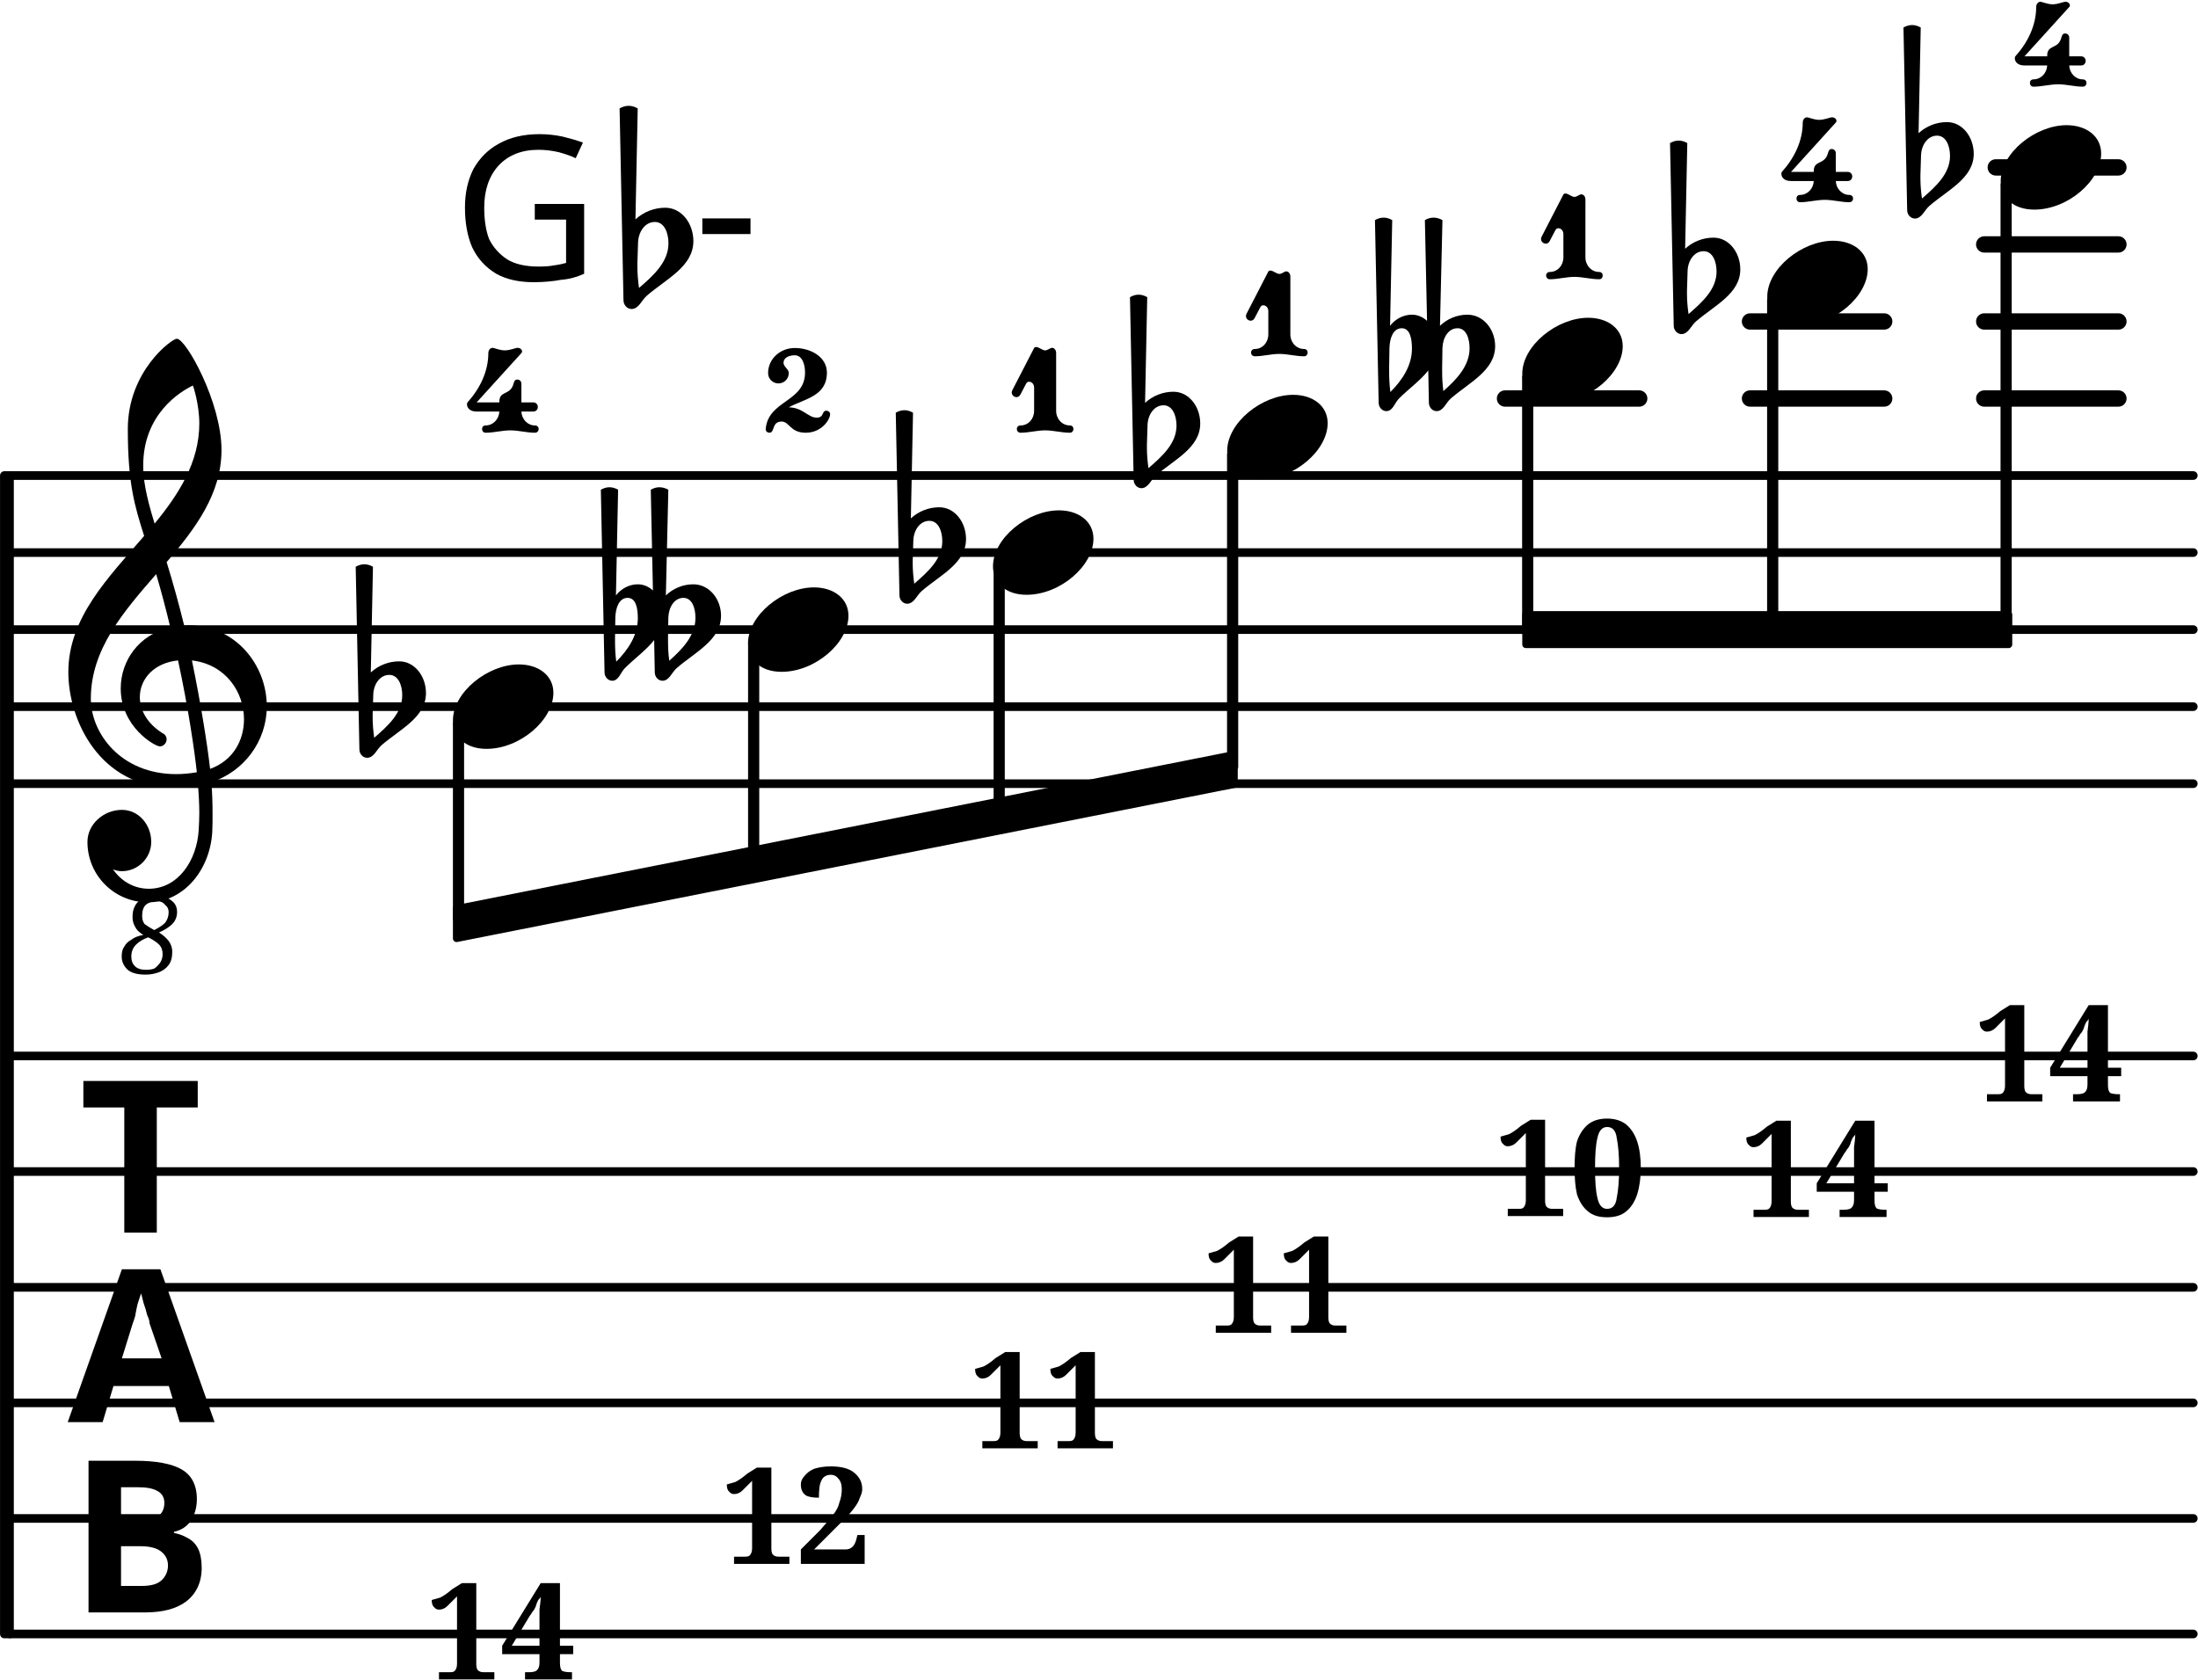
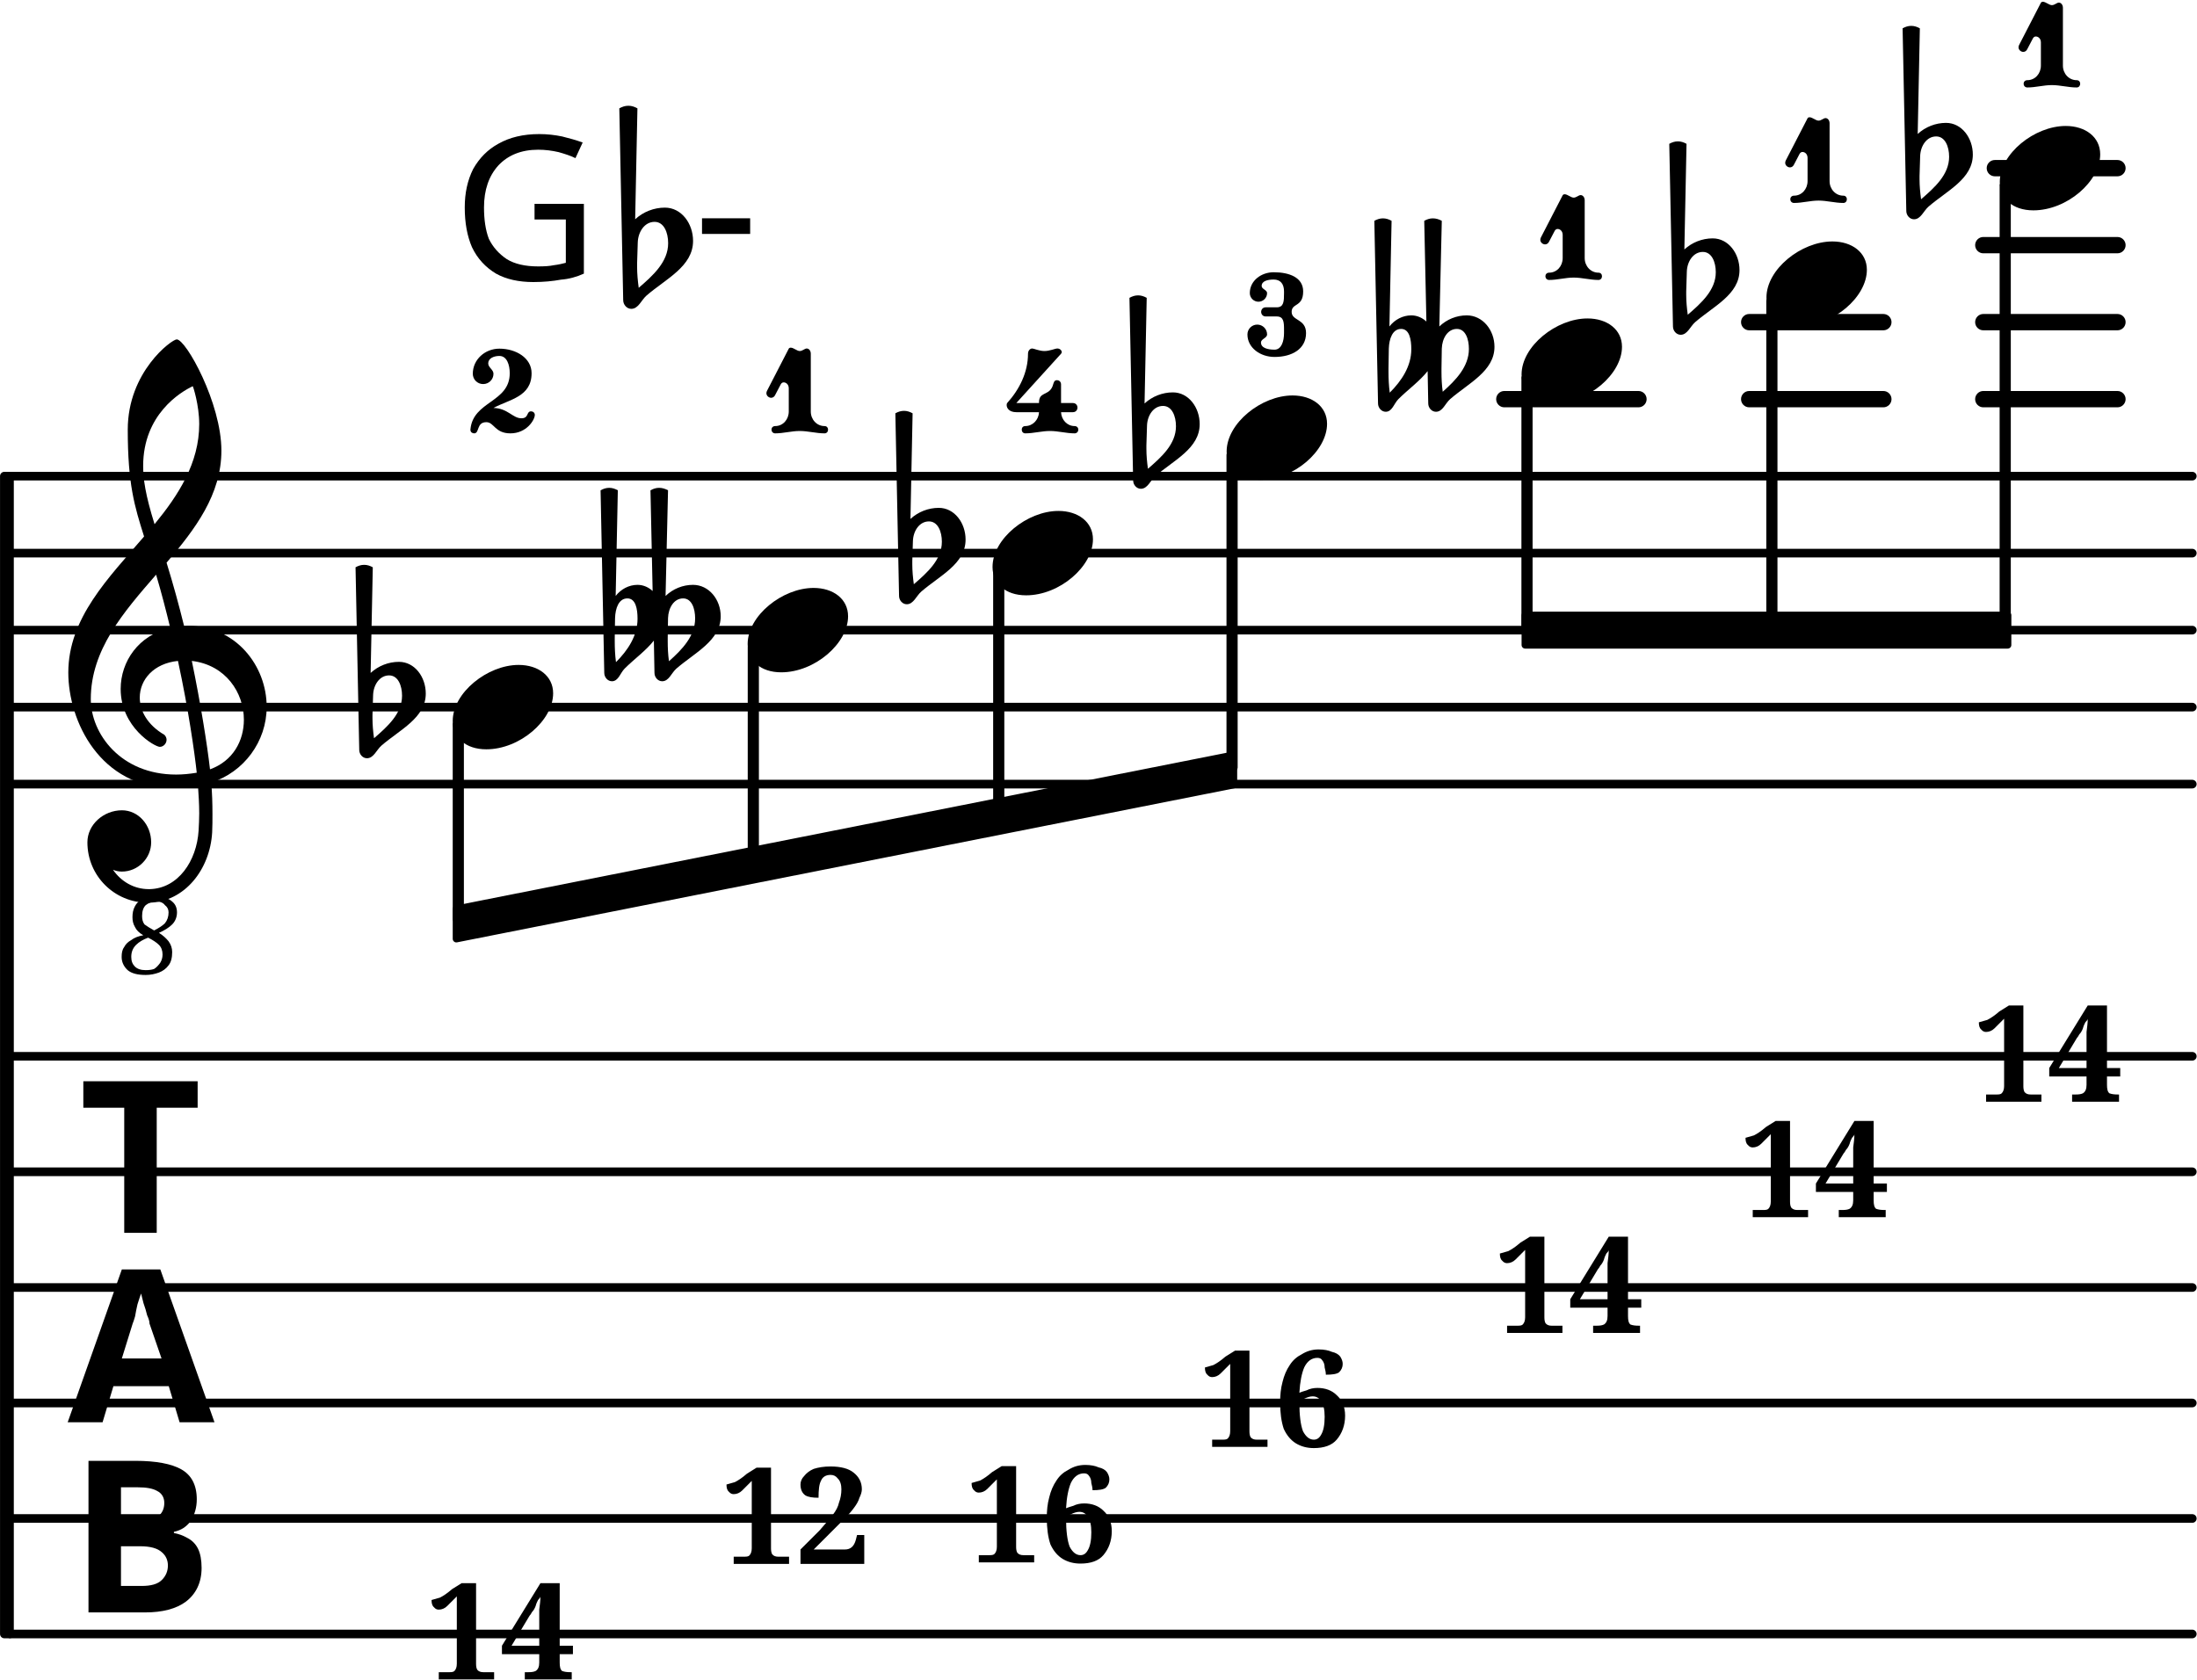
- <svg xmlns="http://www.w3.org/2000/svg" preserveAspectRatio="xMidYMid meet" viewBox="-0.079 -5.931 28.53 21.8">
+ <svg xmlns="http://www.w3.org/2000/svg" preserveAspectRatio="xMidYMid meet" viewBox="-0.079 -5.942 28.53 21.81">
  <g transform="translate(0, -3.758)">
    <rect x="25.72" y="-0.106" width="1.804" height="0.212" ry="0.106" fill="currentColor" />
  </g>
  <g transform="translate(0, -2.758)">
    <rect x="25.57" y="-0.106" width="1.954" height="0.212" ry="0.106" fill="currentColor" />
  </g>
  <g transform="translate(0, -1.758)">
    <rect x="25.57" y="-0.106" width="1.954" height="0.212" ry="0.106" fill="currentColor" />
  </g>
  <g transform="translate(0, -0.7578)">
    <rect x="25.57" y="-0.106" width="1.954" height="0.212" ry="0.106" fill="currentColor" />
  </g>
  <g transform="translate(0, -1.758)">
    <rect x="22.53" y="-0.106" width="1.954" height="0.212" ry="0.106" fill="currentColor" />
  </g>
  <g transform="translate(0, -0.7578)">
    <rect x="22.53" y="-0.106" width="1.954" height="0.212" ry="0.106" fill="currentColor" />
  </g>
  <g transform="translate(0, -0.7578)">
    <rect x="19.35" y="-0.106" width="1.954" height="0.212" ry="0.106" fill="currentColor" />
  </g>
  <g transform="translate(0, 4.242)">
    <line stroke-linejoin="round" stroke-linecap="round" stroke-width="0.112" stroke="currentColor" x1="0.056" y1="0" x2="28.39" y2="0" />
  </g>
  <g transform="translate(0, 3.242)">
    <line stroke-linejoin="round" stroke-linecap="round" stroke-width="0.112" stroke="currentColor" x1="0.056" y1="0" x2="28.39" y2="0" />
  </g>
  <g transform="translate(0, 2.242)">
    <line stroke-linejoin="round" stroke-linecap="round" stroke-width="0.112" stroke="currentColor" x1="0.056" y1="0" x2="28.39" y2="0" />
  </g>
  <g transform="translate(0, 1.242)">
    <line stroke-linejoin="round" stroke-linecap="round" stroke-width="0.112" stroke="currentColor" x1="0.056" y1="0" x2="28.39" y2="0" />
  </g>
  <g transform="translate(0, 0.2422)">
    <line stroke-linejoin="round" stroke-linecap="round" stroke-width="0.112" stroke="currentColor" x1="0.056" y1="0" x2="28.39" y2="0" />
  </g>
  <g transform="translate(0, 15.28)">
    <line stroke-linejoin="round" stroke-linecap="round" stroke-width="0.112" stroke="currentColor" x1="0.056" y1="0" x2="28.39" y2="0" />
  </g>
  <g transform="translate(0, 13.78)">
    <line stroke-linejoin="round" stroke-linecap="round" stroke-width="0.112" stroke="currentColor" x1="0.056" y1="0" x2="28.39" y2="0" />
  </g>
  <g transform="translate(0, 12.28)">
    <line stroke-linejoin="round" stroke-linecap="round" stroke-width="0.112" stroke="currentColor" x1="0.056" y1="0" x2="28.39" y2="0" />
  </g>
  <g transform="translate(0, 10.78)">
    <line stroke-linejoin="round" stroke-linecap="round" stroke-width="0.112" stroke="currentColor" x1="0.056" y1="0" x2="28.39" y2="0" />
  </g>
  <g transform="translate(0, 9.277)">
    <line stroke-linejoin="round" stroke-linecap="round" stroke-width="0.112" stroke="currentColor" x1="0.056" y1="0" x2="28.39" y2="0" />
  </g>
  <g transform="translate(0, 7.777)">
    <line stroke-linejoin="round" stroke-linecap="round" stroke-width="0.112" stroke="currentColor" x1="0.056" y1="0" x2="28.39" y2="0" />
  </g>
  <g transform="translate(19.68, 2.242)">
    <polygon stroke-linejoin="round" stroke-linecap="round" stroke-width="0.094" fill="currentColor" stroke="currentColor" points="6.313 -0.193 6.313 0.193 0.047 0.193 0.047 -0.193" />
  </g>
  <g transform="translate(5.8, 6.058)">
    <polygon stroke-linejoin="round" stroke-linecap="round" stroke-width="0.094" fill="currentColor" stroke="currentColor" points="10.14 -2.193 10.14 -1.807 0.047 0.193 0.047 -0.193" />
  </g>
-   <g transform="translate(5.8, -2.299)">
+   <g transform="translate(5.8, -2.31)">
    <text font-family="sans" font-size="2.616" text-anchor="start" fill="currentColor">
      <tspan>G</tspan>
    </text>
  </g>
-   <g transform="translate(8.081, -2.617)">
+   <g transform="translate(8.081, -2.628)">
    <path transform="scale(0.0042, -0.0042)" d="M29 39l-2 -64v-11c0 -22 2 -43 5 -65c44 38 91 80 91 138c0 33 -13 66 -42 66c-31 0 -51 -31 -52 -64zM-28 454c9 5 18 8 28 8s19 -3 28 -8l-7 -343c25 23 58 36 92 36c51 0 87 -49 87 -103c0 -79 -84 -117 -144 -169c-16 -14 -25 -41 -47 -41c-14 0 -25 13 -25 27z" fill="currentColor" />
  </g>
-   <g transform="translate(8.928, -2.299)">
+   <g transform="translate(8.928, -2.31)">
    <text font-family="sans" font-size="2.616" text-anchor="start" fill="currentColor">
      <tspan>-</tspan>
    </text>
  </g>
  <g transform="translate(5.8, 3.242)">
    <path transform="scale(0.004, -0.004)" d="M0 -45c0 92 113 182 214 182c64 0 112 -36 112 -92c0 -88 -108 -182 -217 -182c-68 0 -109 39 -109 92z" fill="currentColor" />
  </g>
-   <g transform="translate(5.989, -0.3136)">
-     <path transform="scale(0.0022, -0.0022)" d="M148 501c10 0 41 -15 72 -15c32 0 63 15 76 15c15 0 26 -11 26 -21c0 -4 -1 -7 -4 -10l-264 -291h134v4c0 60 50 41 75 85c7 11 8 24 14 36c3 7 10 10 17 10c11 0 24 -8 24 -25v-110h70c18 0 27 -14 27 -27s-9 -27 -27 -27h-70c2 -45 36 -82 80 -82c14 0 22 -10 22 -21 s-8 -22 -22 -22c-49 0 -96 14 -145 14s-97 -14 -146 -14c-14 0 -21 11 -21 22s7 21 21 21c44 0 79 37 81 82h-134c-43 0 -57 25 -57 42c0 5 1 10 3 12c73 81 123 182 123 291c0 17 11 31 25 31z" fill="currentColor" />
+   <g transform="translate(6.03, -0.3136)">
+     <path transform="scale(0.0022, -0.0022)" d="M94 66c-60 0 -39 -66 -72 -66c-11 0 -22 7 -22 21v2c15 169 232 158 232 332c0 50 -17 102 -61 102c-33 0 -66 -14 -66 -44c0 -24 31 -37 31 -61c0 -34 -27 -61 -61 -61s-61 27 -61 61c0 84 72 148 157 148c98 0 190 -55 190 -145c0 -140 -131 -154 -225 -205 c85 -2 113 -61 165 -61c45 0 28 41 57 41c11 0 22 -8 22 -21c0 -29 -48 -109 -144 -109c-92 0 -96 66 -142 66z" fill="currentColor" />
  </g>
  <g transform="translate(0.8, 3.242)">
    <path transform="scale(0.004, -0.004)" d="M265 -635h-5c-108 0 -196 87 -196 196c0 58 53 104 112 104c54 0 95 -48 95 -104c0 -52 -43 -95 -95 -95c-10 0 -20 2 -29 6c26 -38 68 -63 116 -63h3zM403 150c28 -135 50 -272 59 -352c75 27 110 93 110 161c0 88 -59 178 -169 191zM75 26c0 -112 97 -245 277 -245 c21 0 43 2 67 6c-7 65 -27 206 -61 363c-79 -8 -124 -61 -124 -119c0 -43 25 -89 80 -121c5 -5 7 -11 7 -16c0 -12 -10 -23 -22 -23c-16 0 -127 63 -127 188c0 89 58 175 161 198c-14 58 -29 116 -46 173c-106 -122 -212 -244 -212 -404zM354 1194c30 0 145 -207 145 -361 c0 -143 -85 -255 -178 -364c21 -68 40 -137 57 -206c4 0 8 1 12 1c156 0 256 -130 256 -263c0 -113 -74 -212 -180 -246c3 -34 4 -68 4 -102c0 -20 0 -40 -1 -60c-7 -120 -89 -225 -204 -228l1 44c93 2 153 92 159 190c1 19 2 37 2 56c0 30 -2 60 -4 90 c-28 -5 -54 -8 -79 -8c-240 0 -342 219 -342 375c0 177 130 307 246 442c-31 98 -53 170 -53 347c0 188 143 293 159 293zM427 919c0 62 -20 123 -21 123c-40 -19 -161 -92 -161 -259c0 -42 7 -93 37 -189c78 95 145 199 145 325z" fill="currentColor" />
  </g>
  <g transform="translate(1.485, 6.705)">
    <text font-family="serif" font-style="italic" font-size="1.386" text-anchor="start" fill="currentColor">
      <tspan>8</tspan>
    </text>
  </g>
  <g transform="translate(5.447, 15.87)">
    <text font-family="serif" font-weight="bold" font-size="1.746" text-anchor="start" fill="currentColor">
      <tspan>14</tspan>
    </text>
  </g>
  <g transform="translate(0.9406, 10.07)">
    <text font-family="sans" font-weight="bold" font-size="2.772" text-anchor="start" fill="currentColor">
      <tspan>T</tspan>
    </text>
  </g>
  <g transform="translate(0.8, 12.53)">
    <text font-family="sans" font-weight="bold" font-size="2.772" text-anchor="start" fill="currentColor">
      <tspan>A</tspan>
    </text>
  </g>
  <g transform="translate(0.8201, 15)">
    <text font-family="sans" font-weight="bold" font-size="2.772" text-anchor="start" fill="currentColor">
      <tspan>B</tspan>
    </text>
  </g>
  <g transform="translate(5.872, 2.242)">
    <rect x="-0.072" y="1.179" width="0.145" height="2.622" ry="0.047" fill="currentColor" />
  </g>
  <g transform="translate(4.65, 3.242)">
    <path transform="scale(0.004, -0.004)" d="M29 39l-2 -64v-11c0 -22 2 -43 5 -65c44 38 91 80 91 138c0 33 -13 66 -42 66c-31 0 -51 -31 -52 -64zM-28 454c9 5 18 8 28 8s19 -3 28 -8l-7 -343c25 23 58 36 92 36c51 0 87 -49 87 -103c0 -79 -84 -117 -144 -169c-16 -14 -25 -41 -47 -41c-14 0 -25 13 -25 27z" fill="currentColor" />
  </g>
  <g transform="translate(9.63, 2.242)">
    <path transform="scale(0.004, -0.004)" d="M0 -45c0 92 113 182 214 182c64 0 112 -36 112 -92c0 -88 -108 -182 -217 -182c-68 0 -109 39 -109 92z" fill="currentColor" />
  </g>
-   <g transform="translate(9.86, -0.3136)">
-     <path transform="scale(0.0022, -0.0022)" d="M94 66c-60 0 -39 -66 -72 -66c-11 0 -22 7 -22 21v2c15 169 232 158 232 332c0 50 -17 102 -61 102c-33 0 -66 -14 -66 -44c0 -24 31 -37 31 -61c0 -34 -27 -61 -61 -61s-61 27 -61 61c0 84 72 148 157 148c98 0 190 -55 190 -145c0 -140 -131 -154 -225 -205 c85 -2 113 -61 165 -61c45 0 28 41 57 41c11 0 22 -8 22 -21c0 -29 -48 -109 -144 -109c-92 0 -96 66 -142 66z" fill="currentColor" />
+   <g transform="translate(9.88, -0.3136)">
+     <path transform="scale(0.0022, -0.0022)" d="M194 486c16 0 29 15 41 15c13 0 24 -13 24 -31v-341c0 -47 35 -86 81 -86c14 0 21 -10 21 -21s-7 -22 -21 -22c-49 0 -97 14 -146 14s-96 -14 -145 -14c-14 0 -22 11 -22 22s8 21 22 21c46 0 80 39 80 86v137c0 23 -16 35 -30 35c-7 0 -13 -4 -17 -11l-34 -65 c-5 -10 -14 -15 -23 -15c-14 0 -28 12 -28 27c0 4 1 8 3 13l129 250c2 4 7 6 11 6c18 0 37 -20 54 -20z" fill="currentColor" />
  </g>
  <g transform="translate(9.277, 14.37)">
    <text font-family="serif" font-weight="bold" font-size="1.746" text-anchor="start" fill="currentColor">
      <tspan>12</tspan>
    </text>
  </g>
  <g transform="translate(9.703, 2.242)">
    <rect x="-0.072" y="0.179" width="0.145" height="2.87" ry="0.047" fill="currentColor" />
  </g>
  <g transform="translate(7.832, 2.242)">
    <path transform="scale(0.004, -0.004)" d="M191 39l-1 -64v-11c0 -22 1 -43 4 -65c43 38 85 82 85 139c0 32 -11 65 -39 65c-30 0 -48 -31 -49 -64zM19 39l-1 -64v-11c0 -23 1 -45 4 -68c39 39 70 86 70 141c0 32 -6 66 -33 66c-28 0 -39 -32 -40 -64zM28 454l-7 -343c17 22 43 36 71 36c19 0 36 -8 49 -20l-7 327 c9 5 18 8 28 8s20 -3 29 -8l-8 -343c24 23 56 36 89 36c52 0 90 -48 90 -102c0 -79 -84 -118 -144 -170c-16 -14 -24 -41 -46 -41c-14 0 -25 13 -25 27l-2 105c-26 -33 -64 -60 -95 -91c-14 -14 -20 -41 -41 -41c-14 0 -25 13 -25 27l-12 593c9 5 18 8 28 8s19 -3 28 -8z " fill="currentColor" />
  </g>
  <g transform="translate(12.81, 1.242)">
    <path transform="scale(0.004, -0.004)" d="M0 -45c0 92 113 182 214 182c64 0 112 -36 112 -92c0 -88 -108 -182 -217 -182c-68 0 -109 39 -109 92z" fill="currentColor" />
  </g>
-   <g transform="translate(13.06, -0.3136)">
-     <path transform="scale(0.0022, -0.0022)" d="M194 486c16 0 29 15 41 15c13 0 24 -13 24 -31v-341c0 -47 35 -86 81 -86c14 0 21 -10 21 -21s-7 -22 -21 -22c-49 0 -97 14 -146 14s-96 -14 -145 -14c-14 0 -22 11 -22 22s8 21 22 21c46 0 80 39 80 86v137c0 23 -16 35 -30 35c-7 0 -13 -4 -17 -11l-34 -65 c-5 -10 -14 -15 -23 -15c-14 0 -28 12 -28 27c0 4 1 8 3 13l129 250c2 4 7 6 11 6c18 0 37 -20 54 -20z" fill="currentColor" />
-   </g>
-   <g transform="translate(12.5, 12.87)">
-     <text font-family="serif" font-weight="bold" font-size="1.746" text-anchor="start" fill="currentColor">
-       <tspan>11</tspan>
+   <g transform="translate(13, -0.3136)">
+     <path transform="scale(0.0022, -0.0022)" d="M148 501c10 0 41 -15 72 -15c32 0 63 15 76 15c15 0 26 -11 26 -21c0 -4 -1 -7 -4 -10l-264 -291h134v4c0 60 50 41 75 85c7 11 8 24 14 36c3 7 10 10 17 10c11 0 24 -8 24 -25v-110h70c18 0 27 -14 27 -27s-9 -27 -27 -27h-70c2 -45 36 -82 80 -82c14 0 22 -10 22 -21 s-8 -22 -22 -22c-49 0 -96 14 -145 14s-97 -14 -146 -14c-14 0 -21 11 -21 22s7 21 21 21c44 0 79 37 81 82h-134c-43 0 -57 25 -57 42c0 5 1 10 3 12c73 81 123 182 123 291c0 17 11 31 25 31z" fill="currentColor" />
+   </g>
+   <g transform="translate(12.46, 14.35)">
+     <text font-family="serif" font-weight="bold" font-size="1.746" text-anchor="start" fill="currentColor">
+       <tspan>16</tspan>
    </text>
  </g>
  <g transform="translate(12.89, 2.242)">
    <rect x="-0.072" y="-0.821" width="0.145" height="3.246" ry="0.047" fill="currentColor" />
  </g>
  <g transform="translate(11.66, 1.242)">
    <path transform="scale(0.004, -0.004)" d="M29 39l-2 -64v-11c0 -22 2 -43 5 -65c44 38 91 80 91 138c0 33 -13 66 -42 66c-31 0 -51 -31 -52 -64zM-28 454c9 5 18 8 28 8s19 -3 28 -8l-7 -343c25 23 58 36 92 36c51 0 87 -49 87 -103c0 -79 -84 -117 -144 -169c-16 -14 -25 -41 -47 -41c-14 0 -25 13 -25 27z" fill="currentColor" />
  </g>
  <g transform="translate(15.85, -0.2578)">
    <path transform="scale(0.004, -0.004)" d="M0 -45c0 92 113 182 214 182c64 0 112 -36 112 -92c0 -88 -108 -182 -217 -182c-68 0 -109 39 -109 92z" fill="currentColor" />
  </g>
-   <g transform="translate(16.1, -1.306)">
-     <path transform="scale(0.0022, -0.0022)" d="M194 486c16 0 29 15 41 15c13 0 24 -13 24 -31v-341c0 -47 35 -86 81 -86c14 0 21 -10 21 -21s-7 -22 -21 -22c-49 0 -97 14 -146 14s-96 -14 -145 -14c-14 0 -22 11 -22 22s8 21 22 21c46 0 80 39 80 86v137c0 23 -16 35 -30 35c-7 0 -13 -4 -17 -11l-34 -65 c-5 -10 -14 -15 -23 -15c-14 0 -28 12 -28 27c0 4 1 8 3 13l129 250c2 4 7 6 11 6c18 0 37 -20 54 -20z" fill="currentColor" />
-   </g>
-   <g transform="translate(15.53, 11.37)">
-     <text font-family="serif" font-weight="bold" font-size="1.746" text-anchor="start" fill="currentColor">
-       <tspan>11</tspan>
+   <g transform="translate(16.12, -1.306)">
+     <path transform="scale(0.0022, -0.0022)" d="M261 266c0 -54 85 -40 85 -125c0 -94 -83 -141 -186 -141c-84 0 -160 54 -160 133c0 32 26 58 58 58s58 -26 58 -58c0 -22 -36 -26 -36 -48c0 -33 42 -42 80 -42c41 0 56 50 56 98v21c0 44 -2 77 -43 77h-65c-18 0 -27 14 -27 27s9 27 27 27h65c42 0 43 36 43 83v11 c0 43 -20 70 -61 70c-34 0 -71 -8 -71 -38c0 -19 32 -23 32 -42c0 -28 -23 -51 -51 -51s-51 23 -51 51c0 72 66 123 141 123c93 0 174 -31 174 -113c0 -94 -68 -67 -68 -121z" fill="currentColor" />
+   </g>
+   <g transform="translate(15.49, 12.85)">
+     <text font-family="serif" font-weight="bold" font-size="1.746" text-anchor="start" fill="currentColor">
+       <tspan>16</tspan>
    </text>
  </g>
  <g transform="translate(15.92, 2.242)">
    <rect x="-0.072" y="-2.321" width="0.145" height="4.151" ry="0.047" fill="currentColor" />
  </g>
  <g transform="translate(-0.0786, 7.759)">
    <rect x="0" y="-7.573" width="0.179" height="15.15" ry="0.056" fill="currentColor" />
  </g>
  <g transform="translate(19.68, -1.258)">
    <path transform="scale(0.004, -0.004)" d="M0 -45c0 92 113 182 214 182c64 0 112 -36 112 -92c0 -88 -108 -182 -217 -182c-68 0 -109 39 -109 92z" fill="currentColor" />
  </g>
  <g transform="translate(19.93, -2.306)">
    <path transform="scale(0.0022, -0.0022)" d="M194 486c16 0 29 15 41 15c13 0 24 -13 24 -31v-341c0 -47 35 -86 81 -86c14 0 21 -10 21 -21s-7 -22 -21 -22c-49 0 -97 14 -146 14s-96 -14 -145 -14c-14 0 -22 11 -22 22s8 21 22 21c46 0 80 39 80 86v137c0 23 -16 35 -30 35c-7 0 -13 -4 -17 -11l-34 -65 c-5 -10 -14 -15 -23 -15c-14 0 -28 12 -28 27c0 4 1 8 3 13l129 250c2 4 7 6 11 6c18 0 37 -20 54 -20z" fill="currentColor" />
  </g>
-   <g transform="translate(19.32, 9.855)">
-     <text font-family="serif" font-weight="bold" font-size="1.746" text-anchor="start" fill="currentColor">
-       <tspan>10</tspan>
+   <g transform="translate(19.32, 11.37)">
+     <text font-family="serif" font-weight="bold" font-size="1.746" text-anchor="start" fill="currentColor">
+       <tspan>14</tspan>
    </text>
  </g>
  <g transform="translate(19.75, 2.242)">
    <rect x="-0.072" y="-3.321" width="0.145" height="3.321" ry="0.047" fill="currentColor" />
  </g>
  <g transform="translate(17.88, -1.258)">
    <path transform="scale(0.004, -0.004)" d="M191 39l-1 -64v-11c0 -22 1 -43 4 -65c43 38 85 82 85 139c0 32 -11 65 -39 65c-30 0 -48 -31 -49 -64zM19 39l-1 -64v-11c0 -23 1 -45 4 -68c39 39 70 86 70 141c0 32 -6 66 -33 66c-28 0 -39 -32 -40 -64zM28 454l-7 -343c17 22 43 36 71 36c19 0 36 -8 49 -20l-7 327 c9 5 18 8 28 8s20 -3 29 -8l-8 -343c24 23 56 36 89 36c52 0 90 -48 90 -102c0 -79 -84 -118 -144 -170c-16 -14 -24 -41 -46 -41c-14 0 -25 13 -25 27l-2 105c-26 -33 -64 -60 -95 -91c-14 -14 -20 -41 -41 -41c-14 0 -25 13 -25 27l-12 593c9 5 18 8 28 8s19 -3 28 -8z " fill="currentColor" />
  </g>
  <g transform="translate(22.86, -2.258)">
    <path transform="scale(0.004, -0.004)" d="M0 -45c0 92 113 182 214 182c64 0 112 -36 112 -92c0 -88 -108 -182 -217 -182c-68 0 -109 39 -109 92z" fill="currentColor" />
  </g>
-   <g transform="translate(23.05, -3.306)">
-     <path transform="scale(0.0022, -0.0022)" d="M148 501c10 0 41 -15 72 -15c32 0 63 15 76 15c15 0 26 -11 26 -21c0 -4 -1 -7 -4 -10l-264 -291h134v4c0 60 50 41 75 85c7 11 8 24 14 36c3 7 10 10 17 10c11 0 24 -8 24 -25v-110h70c18 0 27 -14 27 -27s-9 -27 -27 -27h-70c2 -45 36 -82 80 -82c14 0 22 -10 22 -21 s-8 -22 -22 -22c-49 0 -96 14 -145 14s-97 -14 -146 -14c-14 0 -21 11 -21 22s7 21 21 21c44 0 79 37 81 82h-134c-43 0 -57 25 -57 42c0 5 1 10 3 12c73 81 123 182 123 291c0 17 11 31 25 31z" fill="currentColor" />
+   <g transform="translate(23.11, -3.306)">
+     <path transform="scale(0.0022, -0.0022)" d="M194 486c16 0 29 15 41 15c13 0 24 -13 24 -31v-341c0 -47 35 -86 81 -86c14 0 21 -10 21 -21s-7 -22 -21 -22c-49 0 -97 14 -146 14s-96 -14 -145 -14c-14 0 -22 11 -22 22s8 21 22 21c46 0 80 39 80 86v137c0 23 -16 35 -30 35c-7 0 -13 -4 -17 -11l-34 -65 c-5 -10 -14 -15 -23 -15c-14 0 -28 12 -28 27c0 4 1 8 3 13l129 250c2 4 7 6 11 6c18 0 37 -20 54 -20z" fill="currentColor" />
  </g>
  <g transform="translate(22.51, 9.867)">
    <text font-family="serif" font-weight="bold" font-size="1.746" text-anchor="start" fill="currentColor">
      <tspan>14</tspan>
    </text>
  </g>
  <g transform="translate(22.93, 2.242)">
    <rect x="-0.072" y="-4.321" width="0.145" height="4.321" ry="0.047" fill="currentColor" />
  </g>
  <g transform="translate(21.71, -2.258)">
    <path transform="scale(0.004, -0.004)" d="M29 39l-2 -64v-11c0 -22 2 -43 5 -65c44 38 91 80 91 138c0 33 -13 66 -42 66c-31 0 -51 -31 -52 -64zM-28 454c9 5 18 8 28 8s19 -3 28 -8l-7 -343c25 23 58 36 92 36c51 0 87 -49 87 -103c0 -79 -84 -117 -144 -169c-16 -14 -25 -41 -47 -41c-14 0 -25 13 -25 27z" fill="currentColor" />
  </g>
  <g transform="translate(25.89, -3.758)">
    <path transform="scale(0.004, -0.004)" d="M0 -45c0 92 113 182 214 182c64 0 112 -36 112 -92c0 -88 -108 -182 -217 -182c-68 0 -109 39 -109 92z" fill="currentColor" />
  </g>
-   <g transform="translate(26.08, -4.806)">
-     <path transform="scale(0.0022, -0.0022)" d="M148 501c10 0 41 -15 72 -15c32 0 63 15 76 15c15 0 26 -11 26 -21c0 -4 -1 -7 -4 -10l-264 -291h134v4c0 60 50 41 75 85c7 11 8 24 14 36c3 7 10 10 17 10c11 0 24 -8 24 -25v-110h70c18 0 27 -14 27 -27s-9 -27 -27 -27h-70c2 -45 36 -82 80 -82c14 0 22 -10 22 -21 s-8 -22 -22 -22c-49 0 -96 14 -145 14s-97 -14 -146 -14c-14 0 -21 11 -21 22s7 21 21 21c44 0 79 37 81 82h-134c-43 0 -57 25 -57 42c0 5 1 10 3 12c73 81 123 182 123 291c0 17 11 31 25 31z" fill="currentColor" />
+   <g transform="translate(26.14, -4.806)">
+     <path transform="scale(0.0022, -0.0022)" d="M194 486c16 0 29 15 41 15c13 0 24 -13 24 -31v-341c0 -47 35 -86 81 -86c14 0 21 -10 21 -21s-7 -22 -21 -22c-49 0 -97 14 -146 14s-96 -14 -145 -14c-14 0 -22 11 -22 22s8 21 22 21c46 0 80 39 80 86v137c0 23 -16 35 -30 35c-7 0 -13 -4 -17 -11l-34 -65 c-5 -10 -14 -15 -23 -15c-14 0 -28 12 -28 27c0 4 1 8 3 13l129 250c2 4 7 6 11 6c18 0 37 -20 54 -20z" fill="currentColor" />
  </g>
  <g transform="translate(25.54, 8.367)">
    <text font-family="serif" font-weight="bold" font-size="1.746" text-anchor="start" fill="currentColor">
      <tspan>14</tspan>
    </text>
  </g>
  <g transform="translate(25.96, 2.242)">
    <rect x="-0.072" y="-5.821" width="0.145" height="5.821" ry="0.047" fill="currentColor" />
  </g>
  <g transform="translate(24.74, -3.758)">
    <path transform="scale(0.004, -0.004)" d="M29 39l-2 -64v-11c0 -22 2 -43 5 -65c44 38 91 80 91 138c0 33 -13 66 -42 66c-31 0 -51 -31 -52 -64zM-28 454c9 5 18 8 28 8s19 -3 28 -8l-7 -343c25 23 58 36 92 36c51 0 87 -49 87 -103c0 -79 -84 -117 -144 -169c-16 -14 -25 -41 -47 -41c-14 0 -25 13 -25 27z" fill="currentColor" />
  </g>
  <g transform="translate(14.7, -0.2578)">
    <path transform="scale(0.004, -0.004)" d="M29 39l-2 -64v-11c0 -22 2 -43 5 -65c44 38 91 80 91 138c0 33 -13 66 -42 66c-31 0 -51 -31 -52 -64zM-28 454c9 5 18 8 28 8s19 -3 28 -8l-7 -343c25 23 58 36 92 36c51 0 87 -49 87 -103c0 -79 -84 -117 -144 -169c-16 -14 -25 -41 -47 -41c-14 0 -25 13 -25 27z" fill="currentColor" />
  </g>
</svg>
